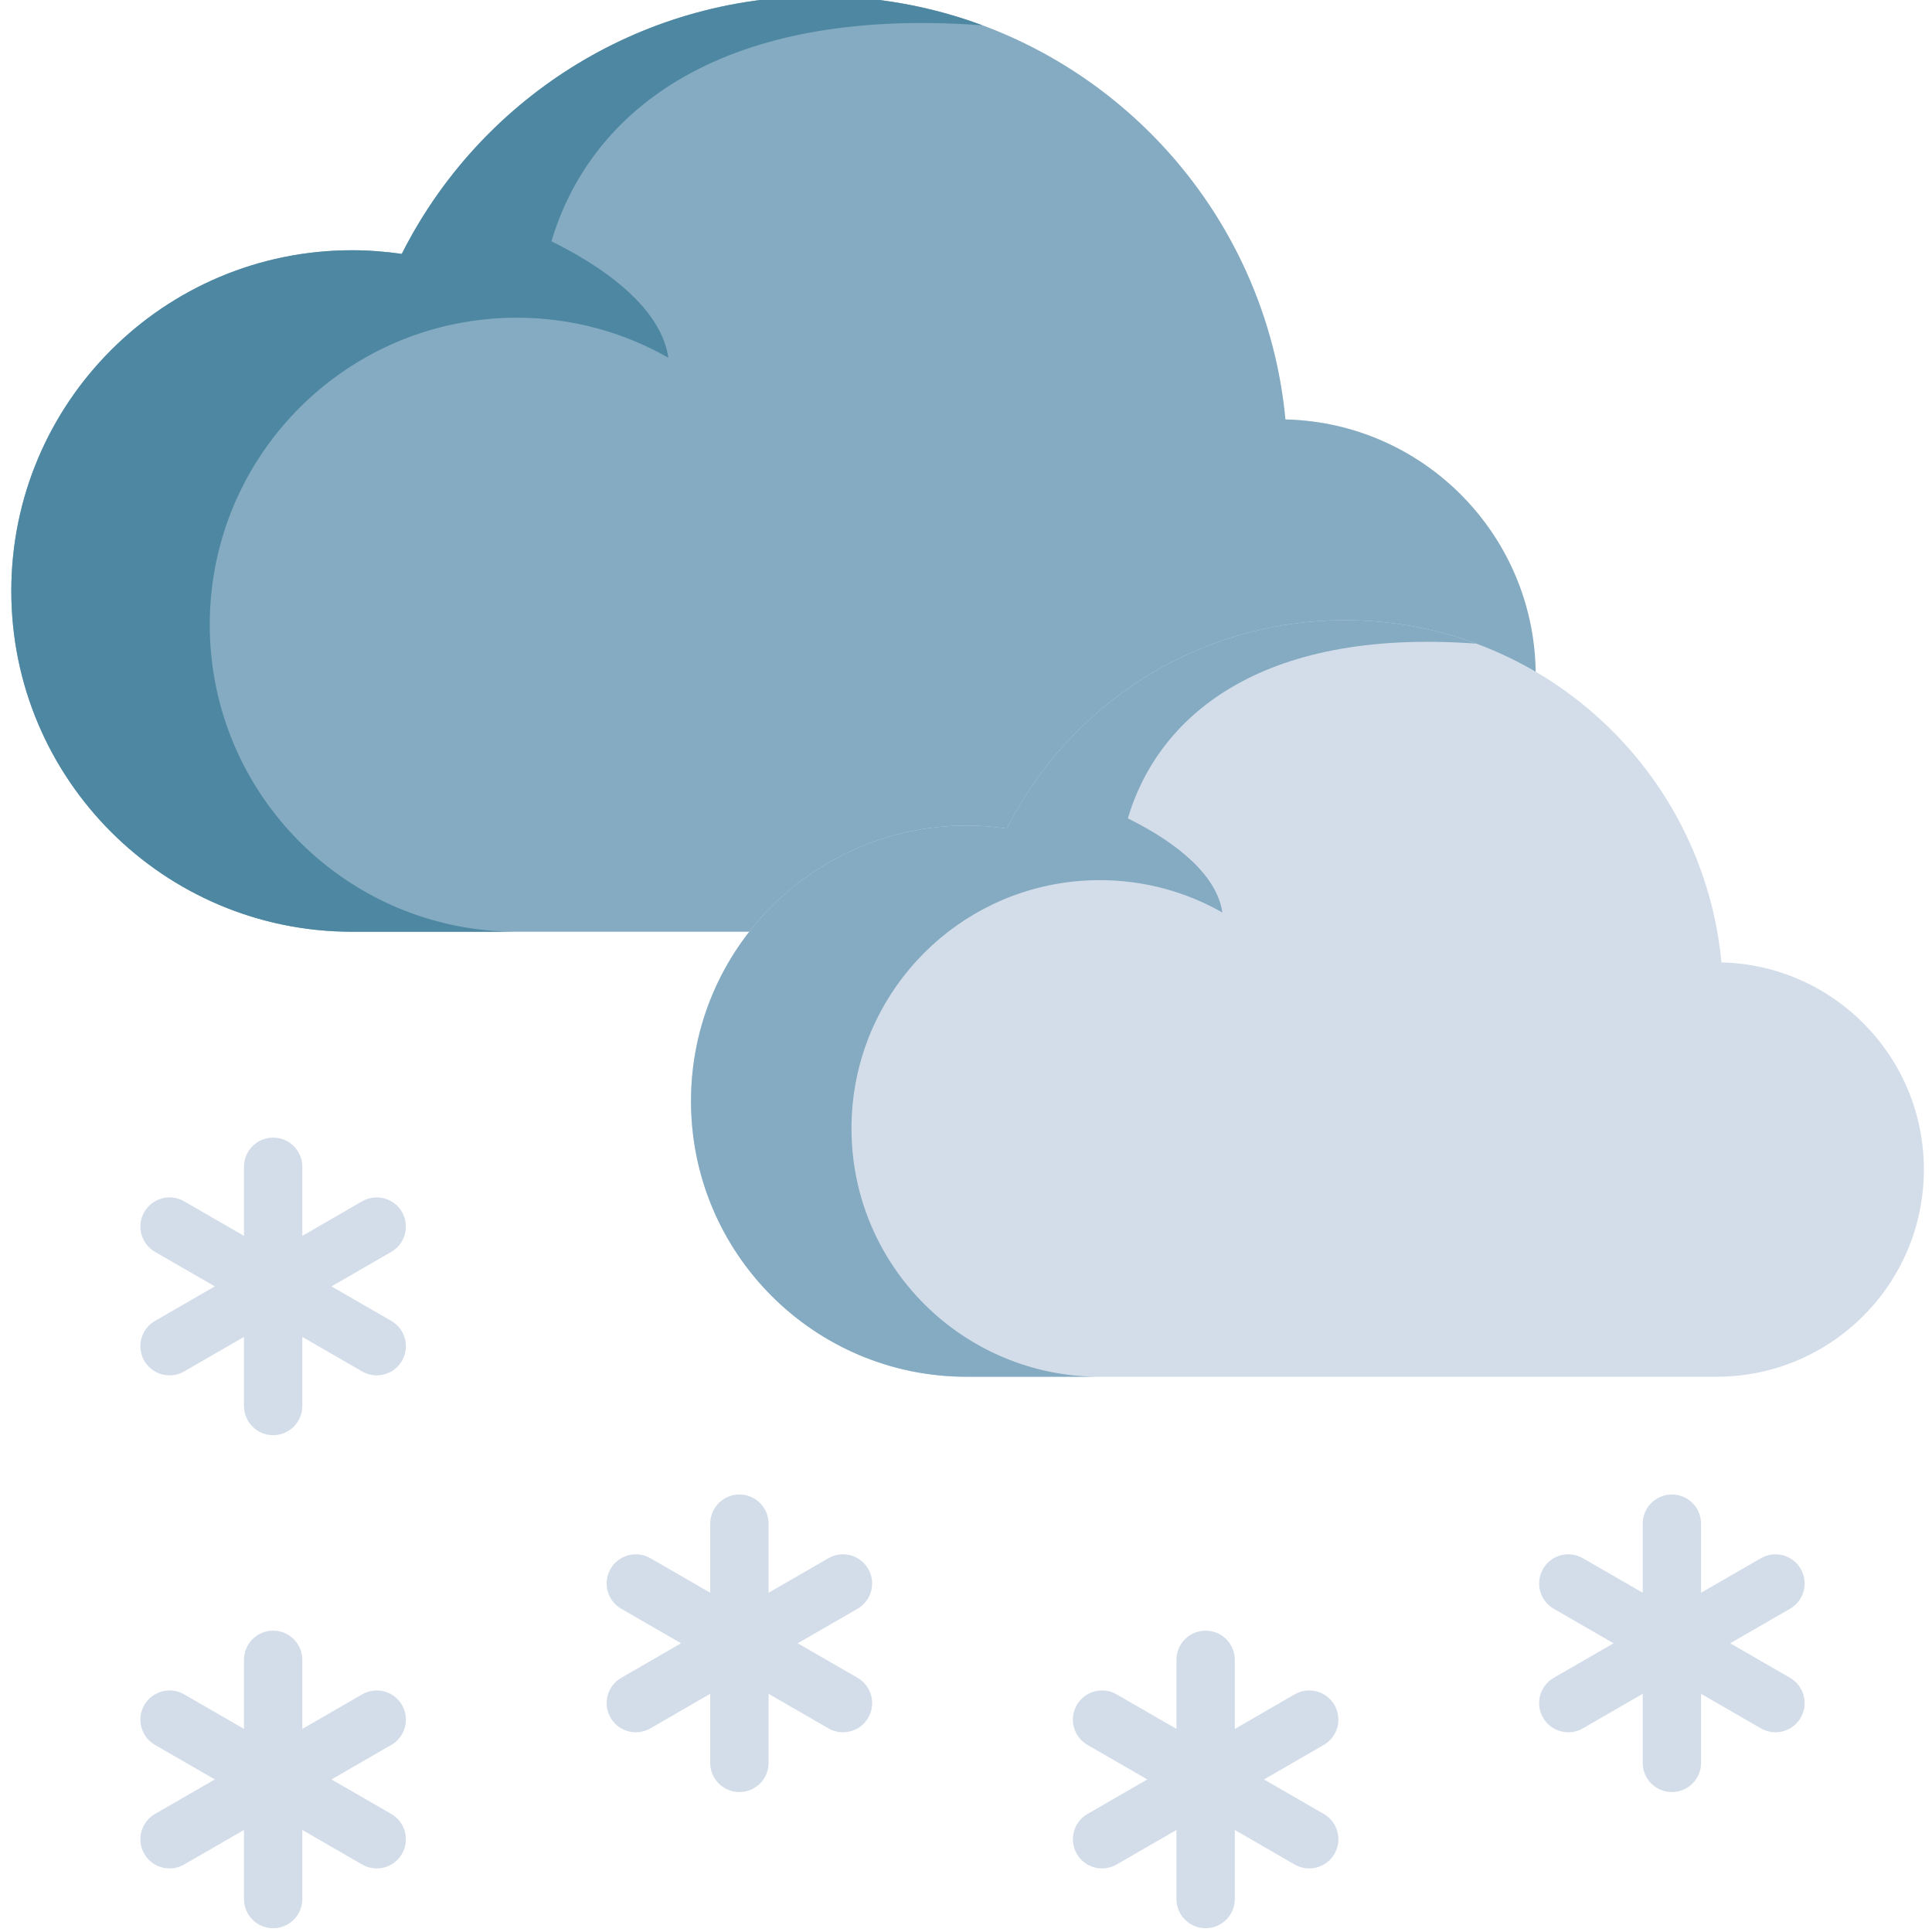
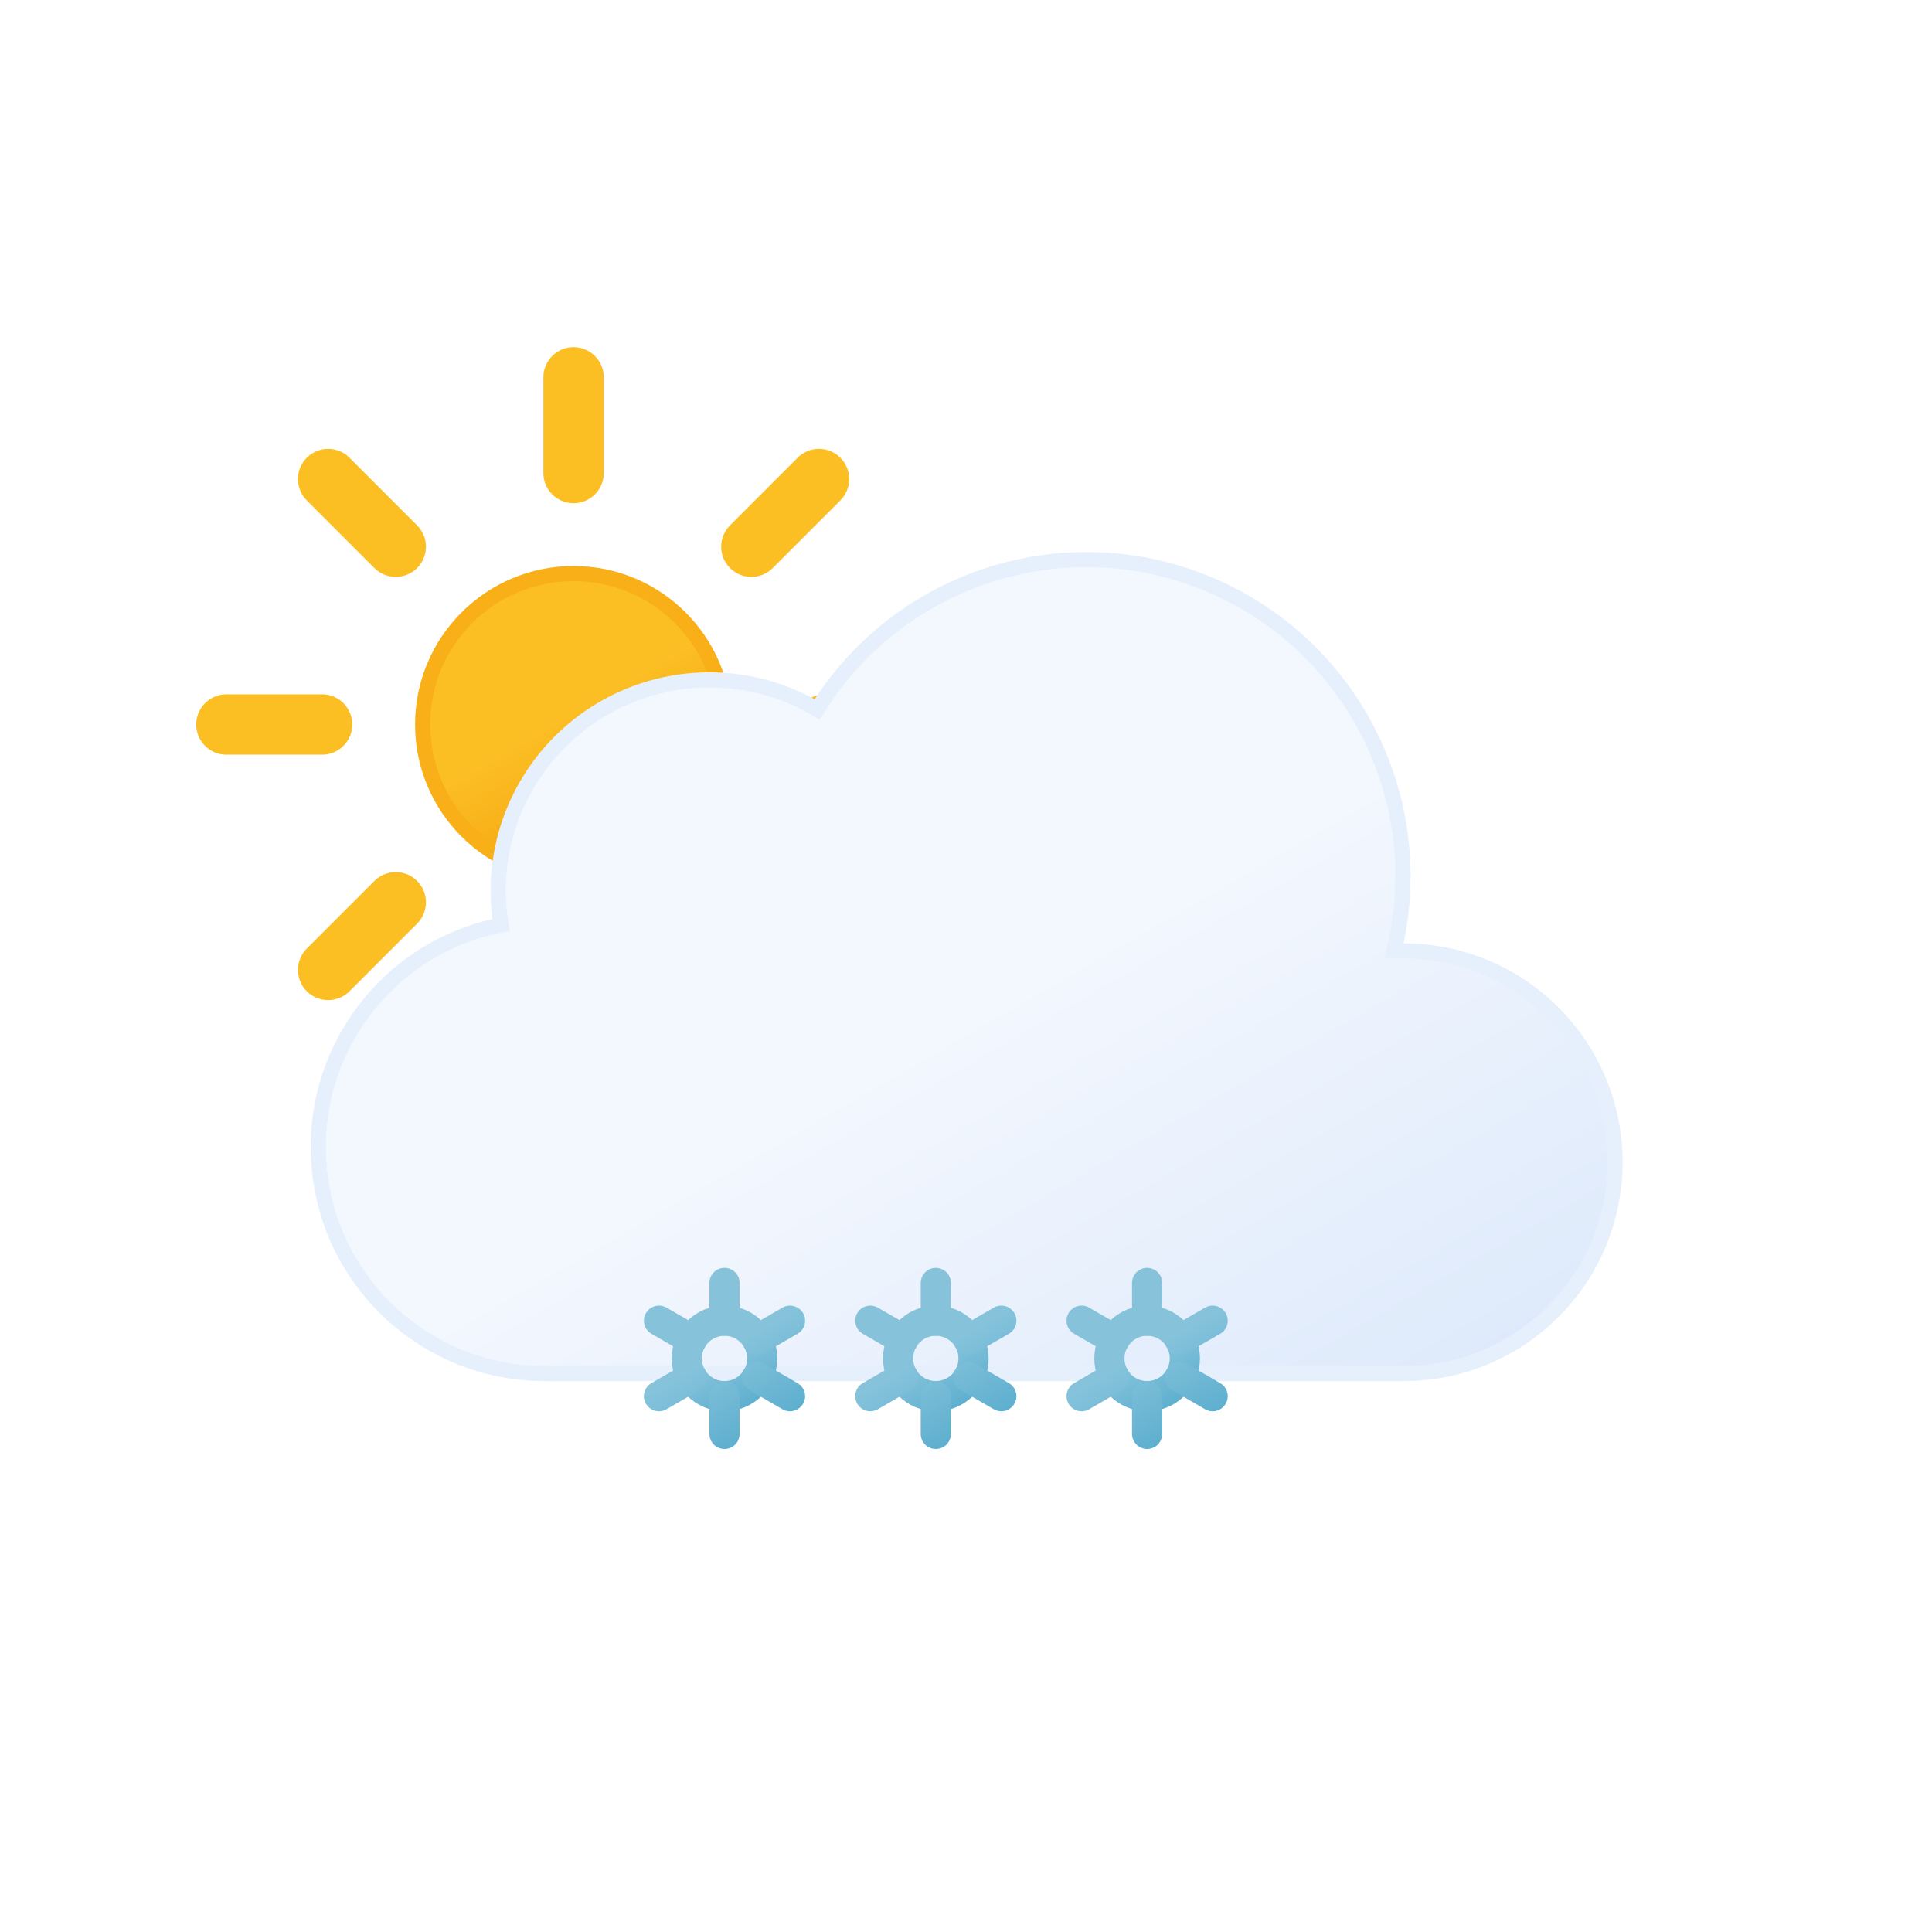
- <svg xmlns="http://www.w3.org/2000/svg" height="511pt" viewBox="-2 1 511 511.999" width="511pt">
-   <path d="m404.48 180.016c0 37.5-30.402 67.902-67.914 67.902h-245.766c-49.867 0-90.301-40.418-90.301-90.301 0-49.863 40.434-90.301 90.301-90.301 4.473 0 8.871.344 13.18.969 20.395-40.496 62.336-68.285 110.785-68.285 58.625 0 107.738 40.703 120.641 95.387 1.285 5.457 2.215 11.051 2.754 16.75v.012c36.762.84 66.32 30.898 66.32 67.867zm0 0" fill="#84abc1" />
-   <path d="m257.852 7.703c-13.422-4.984-27.941-7.699-43.086-7.699-48.453 0-90.379 27.789-110.785 68.273v.012c-4.309-.621-8.707-.969-13.18-.969-49.879 0-90.301 40.434-90.301 90.301 0 49.883 40.422 90.301 90.301 90.301h43.645c-44.945 0-81.363-36.43-81.363-81.363 0-39.871 28.68-73.055 66.551-80.012 3.75-.703 7.586-1.137 11.5-1.289 1.094-.039 2.203-.062 3.312-.062 14.609 0 28.324 3.848 40.168 10.605-1.645-11.465-13.496-22.203-30.969-30.855 9.594-32.449 42.246-62.543 114.207-57.242zm0 0" fill="#4d87a1" />
-   <path d="m262.152 255.305c.488.086.777.086.824.086h-3.758c.98 0 1.957-.031 2.934-.086zm0 0" fill="#84abc1" />
-   <path d="m507.344 310.934c0 30.328-24.586 54.918-54.926 54.918h-198.762c-40.328 0-73.031-32.691-73.031-73.031 0-40.328 32.703-73.031 73.031-73.031 3.617 0 7.176.281 10.66.785 16.496-32.754 50.41-55.227 89.598-55.227 47.41 0 87.133 32.918 97.566 77.145 1.039 4.41 1.793 8.938 2.227 13.547v.008c29.73.68 53.637 24.992 53.637 54.887zm0 0" fill="#d3ddea" />
-   <path d="m388.758 171.578c-10.855-4.031-22.598-6.227-34.848-6.227-39.184 0-73.09 22.477-89.594 55.215v.012c-3.484-.504-7.043-.785-10.66-.785-40.34 0-73.031 32.703-73.031 73.031 0 40.34 32.691 73.031 73.031 73.031h35.297c-36.348 0-65.801-29.465-65.801-65.805 0-32.246 23.195-59.082 53.824-64.711 3.027-.566 6.133-.918 9.297-1.039.887-.031 1.785-.051 2.68-.051 11.816 0 22.906 3.113 32.484 8.574-1.328-9.27-10.914-17.953-25.047-24.953 7.762-26.242 34.168-50.578 92.367-46.293zm0 0" fill="#84abc1" />
-   <g fill="#d3ddea">
-     <path d="m104.035 322.191c-2.137-3.699-6.863-4.965-10.562-2.832l-15.855 9.156v-18.309c0-4.27-3.461-7.73-7.73-7.73s-7.734 3.461-7.734 7.73v18.309l-15.852-9.156c-3.699-2.137-8.426-.867-10.562 2.832-2.137 3.695-.867 8.426 2.828 10.562l15.855 9.152-15.855 9.152c-3.695 2.137-4.965 6.863-2.828 10.562 1.434 2.48 4.031 3.867 6.703 3.867 1.312 0 2.641-.336 3.859-1.039l15.852-9.152v18.309c0 4.27 3.465 7.73 7.734 7.73s7.73-3.461 7.73-7.73v-18.309l15.855 9.152c1.219.703 2.547 1.039 3.859 1.039 2.672 0 5.27-1.387 6.703-3.867 2.133-3.699.867-8.426-2.832-10.562l-15.852-9.152 15.852-9.152c3.699-2.137 4.969-6.867 2.832-10.562zm0 0" />
-     <path d="m104.035 452.855c-2.137-3.699-6.863-4.969-10.562-2.832l-15.855 9.156v-18.309c0-4.27-3.461-7.734-7.73-7.734s-7.734 3.465-7.734 7.734v18.305l-15.852-9.152c-3.699-2.137-8.426-.867-10.562 2.828-2.137 3.699-.867 8.43 2.828 10.562l15.855 9.156-15.855 9.152c-3.695 2.133-4.965 6.863-2.828 10.562 1.434 2.48 4.031 3.867 6.703 3.867 1.312 0 2.641-.336 3.859-1.039l15.852-9.152v18.305c0 4.273 3.465 7.734 7.734 7.734s7.73-3.461 7.73-7.734v-18.305l15.855 9.152c1.219.703 2.547 1.039 3.859 1.039 2.672 0 5.27-1.391 6.703-3.867 2.133-3.699.867-8.43-2.832-10.562l-15.852-9.152 15.852-9.156c3.699-2.133 4.969-6.863 2.832-10.559zm0 0" />
-     <path d="m227.594 416.77c-2.137-3.699-6.863-4.965-10.562-2.828l-15.852 9.152v-18.309c0-4.27-3.465-7.73-7.734-7.73-4.27 0-7.73 3.461-7.73 7.73v18.309l-15.855-9.152c-3.699-2.137-8.426-.871-10.562 2.828-2.133 3.699-.867 8.426 2.832 10.562l15.855 9.152-15.855 9.152c-3.699 2.137-4.965 6.863-2.832 10.562 1.434 2.48 4.031 3.867 6.703 3.867 1.312 0 2.641-.332 3.859-1.035l15.855-9.156v18.309c0 4.27 3.461 7.73 7.73 7.73 4.27 0 7.734-3.461 7.734-7.73v-18.305l15.852 9.152c1.219.703 2.547 1.035 3.859 1.035 2.672 0 5.273-1.387 6.703-3.867 2.137-3.695.867-8.426-2.828-10.559l-15.855-9.156 15.855-9.152c3.695-2.137 4.965-6.863 2.828-10.562zm0 0" />
-     <path d="m351.152 452.855c-2.133-3.699-6.863-4.969-10.562-2.832l-15.852 9.156v-18.309c0-4.27-3.461-7.734-7.734-7.734-4.27 0-7.73 3.465-7.73 7.734v18.305l-15.855-9.152c-3.699-2.137-8.426-.867-10.562 2.828-2.133 3.699-.867 8.43 2.832 10.562l15.855 9.156-15.855 9.152c-3.699 2.133-4.965 6.863-2.832 10.562 1.434 2.48 4.031 3.867 6.703 3.867 1.312 0 2.645-.336 3.859-1.039l15.855-9.152v18.305c0 4.273 3.461 7.734 7.73 7.734 4.273 0 7.734-3.461 7.734-7.734v-18.305l15.852 9.152c1.219.703 2.551 1.039 3.859 1.039 2.672 0 5.273-1.391 6.703-3.867 2.137-3.699.867-8.43-2.828-10.562l-15.855-9.152 15.855-9.156c3.695-2.133 4.965-6.863 2.828-10.559zm0 0" />
-     <path d="m471.883 445.641-15.855-9.156 15.855-9.152c3.699-2.137 4.965-6.863 2.832-10.562-2.137-3.695-6.867-4.965-10.562-2.828l-15.855 9.152v-18.309c0-4.27-3.461-7.73-7.73-7.73-4.273 0-7.734 3.461-7.734 7.73v18.309l-15.852-9.152c-3.703-2.137-8.43-.867-10.562 2.828-2.137 3.699-.867 8.426 2.828 10.562l15.855 9.152-15.855 9.156c-3.695 2.133-4.965 6.863-2.828 10.559 1.43 2.48 4.031 3.867 6.703 3.867 1.312 0 2.641-.332 3.859-1.035l15.852-9.152v18.305c0 4.27 3.461 7.73 7.734 7.73 4.27 0 7.73-3.461 7.73-7.73v-18.305l15.855 9.152c1.219.703 2.547 1.035 3.859 1.035 2.672 0 5.27-1.387 6.703-3.867 2.133-3.699.867-8.426-2.832-10.559zm0 0" />
+ <svg xmlns="http://www.w3.org/2000/svg" xmlns:xlink="http://www.w3.org/1999/xlink" viewBox="0 0 64 64">
+   <defs>
+     <linearGradient id="b" x1="16.5" x2="21.5" y1="19.67" y2="28.33" gradientUnits="userSpaceOnUse">
+       <stop offset="0" stop-color="#fbbf24" />
+       <stop offset=".45" stop-color="#fbbf24" />
+       <stop offset="1" stop-color="#f59e0b" />
+     </linearGradient>
+     <linearGradient id="c" x1="22.56" x2="39.2" y1="21.96" y2="50.8" gradientUnits="userSpaceOnUse">
+       <stop offset="0" stop-color="#f3f7fe" />
+       <stop offset=".45" stop-color="#f3f7fe" />
+       <stop offset="1" stop-color="#deeafb" />
+     </linearGradient>
+     <linearGradient id="a" x1="30.12" x2="31.88" y1="43.48" y2="46.52" gradientUnits="userSpaceOnUse">
+       <stop offset="0" stop-color="#86c3db" />
+       <stop offset=".45" stop-color="#86c3db" />
+       <stop offset="1" stop-color="#5eafcf" />
+     </linearGradient>
+     <linearGradient id="d" x1="29.67" x2="32.33" y1="42.69" y2="47.31" xlink:href="#a" />
+     <linearGradient id="e" x1="23.12" x2="24.88" y1="43.48" y2="46.52" xlink:href="#a" />
+     <linearGradient id="f" x1="22.67" x2="25.33" y1="42.69" y2="47.31" xlink:href="#a" />
+     <linearGradient id="g" x1="37.12" x2="38.88" y1="43.48" y2="46.52" xlink:href="#a" />
+     <linearGradient id="h" x1="36.67" x2="39.33" y1="42.69" y2="47.31" xlink:href="#a" />
+   </defs>
+   <circle cx="19" cy="24" r="5" fill="url(#b)" stroke="#f8af18" stroke-miterlimit="10" stroke-width=".5" />
+   <path fill="none" stroke="#fbbf24" stroke-linecap="round" stroke-miterlimit="10" stroke-width="2" d="M19 15.67V12.5m0 23v-3.17m5.89-14.22l2.24-2.24M10.87 32.13l2.24-2.24m0-11.78l-2.24-2.24m16.26 16.26l-2.24-2.24M7.5 24h3.17m19.83 0h-3.17">
+     <animateTransform attributeName="transform" dur="45s" repeatCount="indefinite" type="rotate" values="0 19 24; 360 19 24" />
+   </path>
+   <path fill="url(#c)" stroke="#e6effc" stroke-miterlimit="10" stroke-width=".5" d="M46.5 31.5h-.32a10.49 10.49 0 00-19.11-8 7 7 0 00-10.57 6 7.21 7.21 0 00.1 1.14A7.5 7.5 0 0018 45.5a4.19 4.19 0 00.5 0v0h28a7 7 0 000-14z" />
+   <g>
+     <circle cx="31" cy="45" r="1.25" fill="none" stroke="url(#a)" stroke-miterlimit="10" />
+     <path fill="none" stroke="url(#d)" stroke-linecap="round" stroke-miterlimit="10" d="M33.17 46.25l-1.09-.63m-2.16-1.24l-1.09-.63M31 42.5v1.25m0 3.75v-1.25m-1.08-.63l-1.09.63m4.34-2.5l-1.09.63" />
+     <animateTransform additive="sum" attributeName="transform" dur="4s" repeatCount="indefinite" type="translate" values="-1 -6; 1 12" />
+     <animateTransform additive="sum" attributeName="transform" dur="9s" repeatCount="indefinite" type="rotate" values="0 31 45; 360 31 45" />
+     <animate attributeName="opacity" dur="4s" repeatCount="indefinite" values="0;1;1;1;0" />
+   </g>
+   <g>
+     <circle cx="24" cy="45" r="1.25" fill="none" stroke="url(#e)" stroke-miterlimit="10" />
+     <path fill="none" stroke="url(#f)" stroke-linecap="round" stroke-miterlimit="10" d="M26.17 46.25l-1.09-.63m-2.16-1.24l-1.09-.63M24 42.5v1.25m0 3.75v-1.25m-1.08-.63l-1.09.63m4.34-2.5l-1.09.63" />
+     <animateTransform additive="sum" attributeName="transform" begin="-2s" dur="4s" repeatCount="indefinite" type="translate" values="1 -6; -1 12" />
+     <animateTransform additive="sum" attributeName="transform" dur="9s" repeatCount="indefinite" type="rotate" values="0 24 45; 360 24 45" />
+     <animate attributeName="opacity" begin="-2s" dur="4s" repeatCount="indefinite" values="0;1;1;1;0" />
+   </g>
+   <g>
+     <circle cx="38" cy="45" r="1.25" fill="none" stroke="url(#g)" stroke-miterlimit="10" />
+     <path fill="none" stroke="url(#h)" stroke-linecap="round" stroke-miterlimit="10" d="M40.17 46.25l-1.09-.63m-2.16-1.24l-1.09-.63M38 42.5v1.25m0 3.75v-1.25m-1.08-.63l-1.09.63m4.34-2.5l-1.09.63" />
+     <animateTransform additive="sum" attributeName="transform" begin="-1s" dur="4s" repeatCount="indefinite" type="translate" values="1 -6; -1 12" />
+     <animateTransform additive="sum" attributeName="transform" dur="9s" repeatCount="indefinite" type="rotate" values="0 38 45; 360 38 45" />
+     <animate attributeName="opacity" begin="-1s" dur="4s" repeatCount="indefinite" values="0;1;1;1;0" />
  </g>
</svg>
